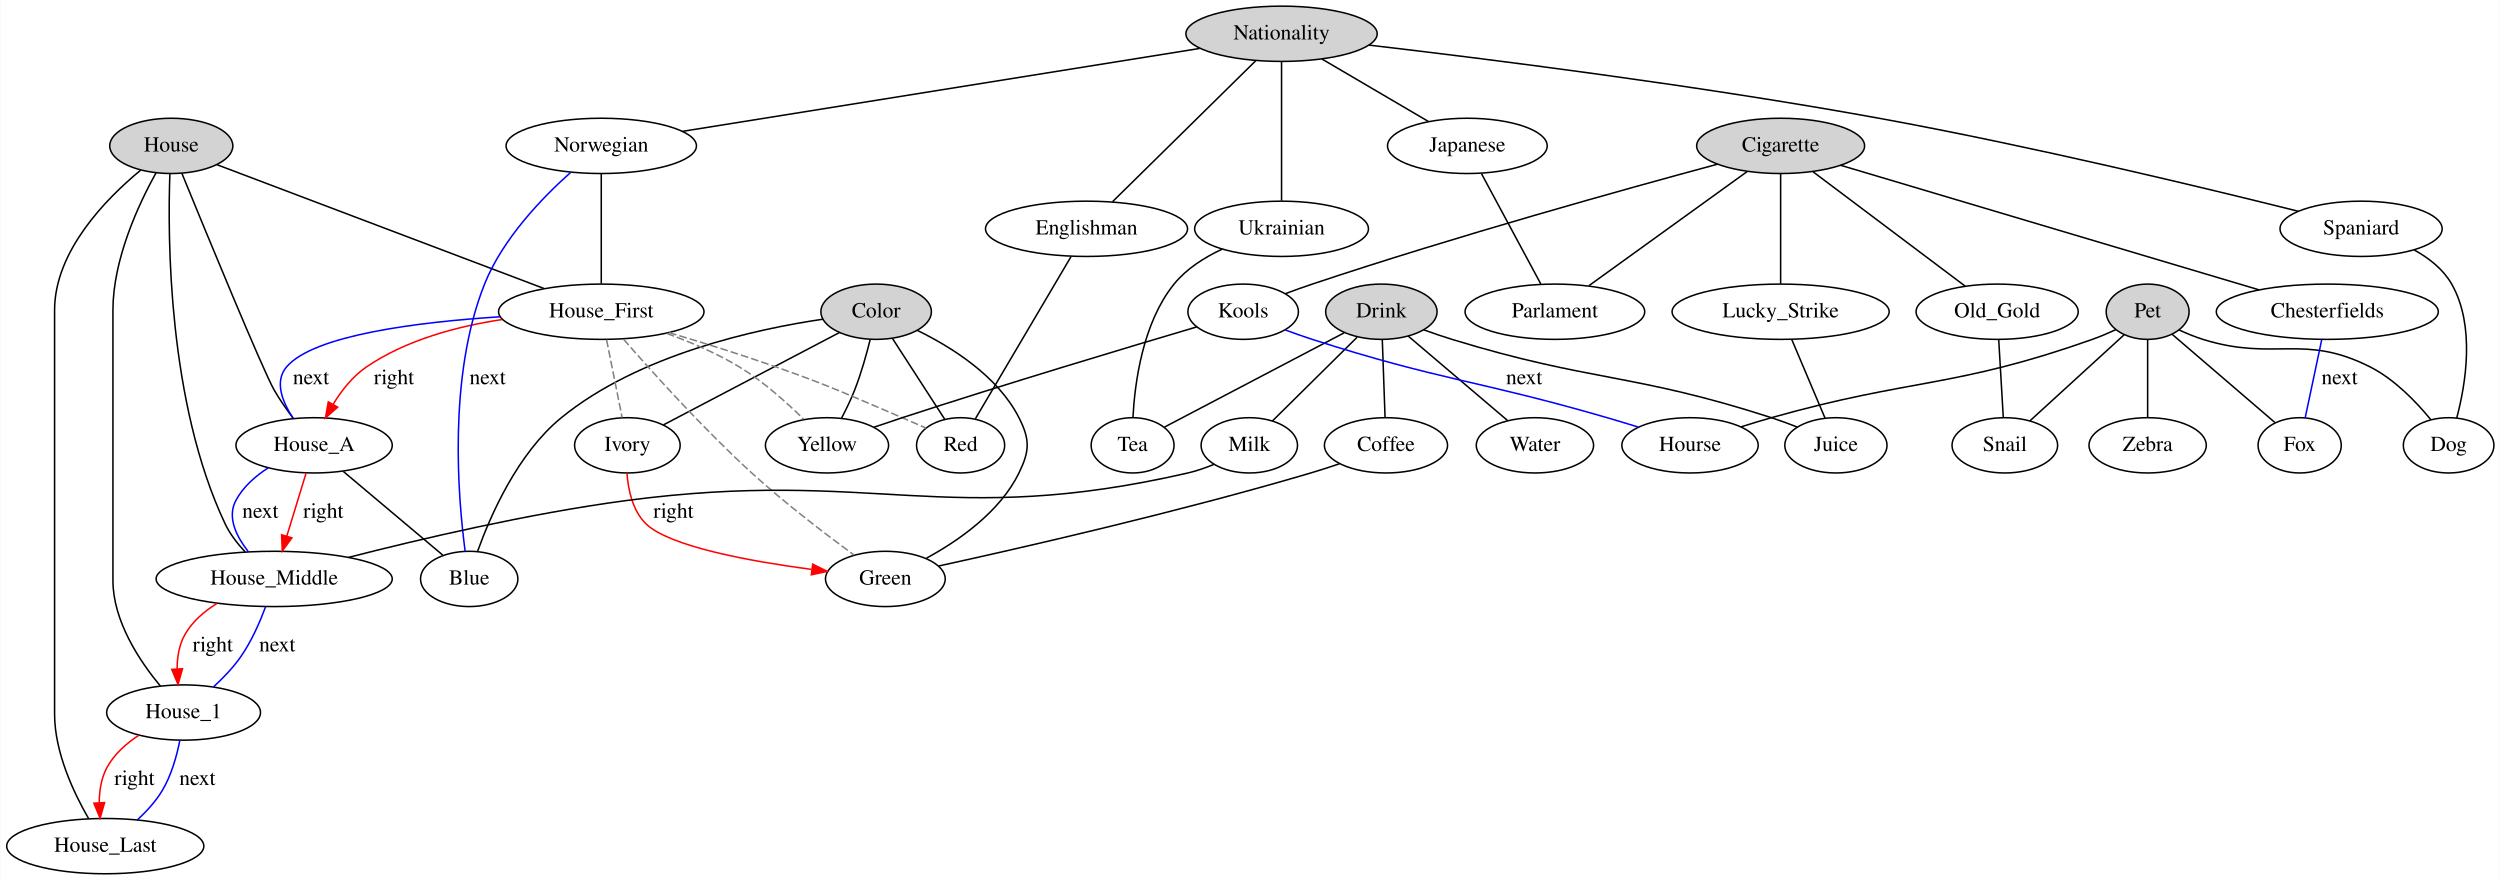
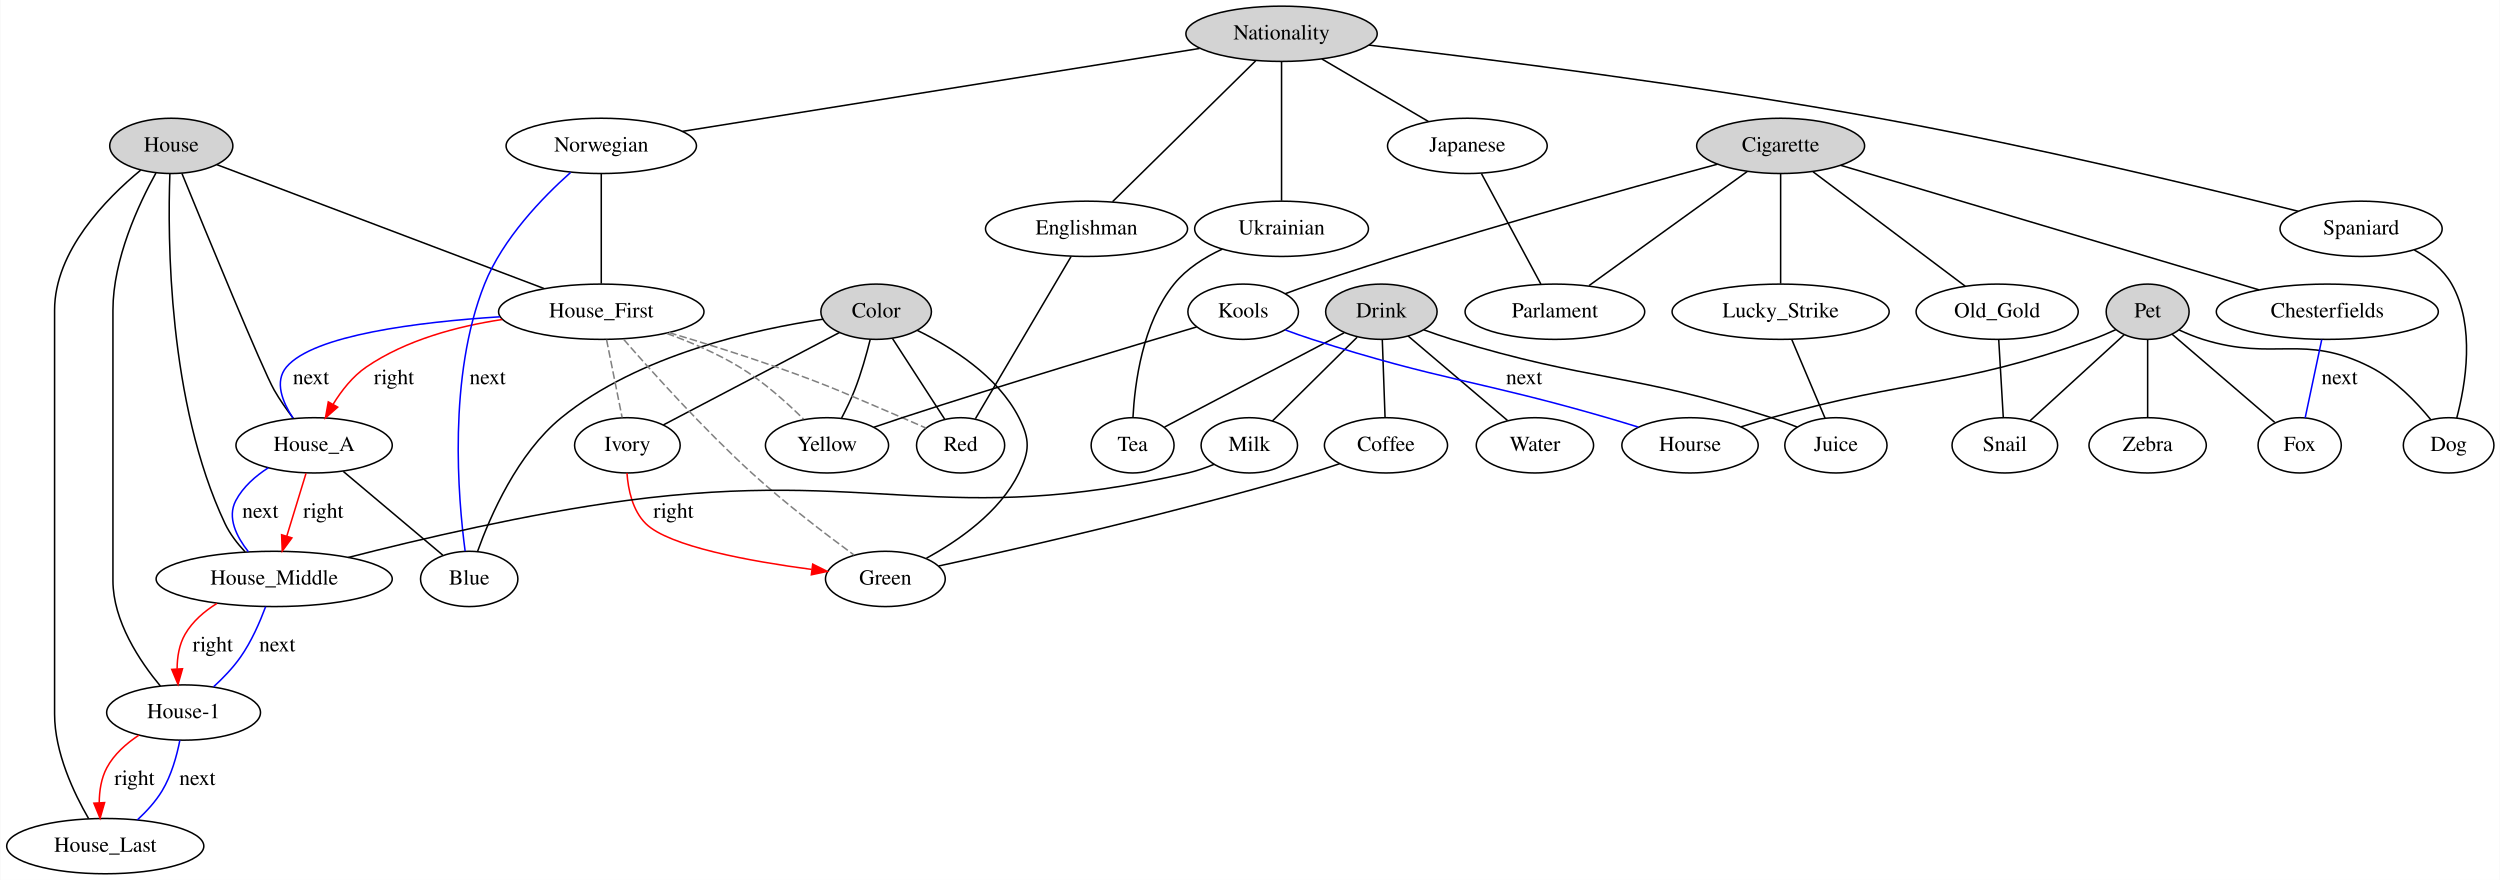
<svg xmlns="http://www.w3.org/2000/svg" width="1628pt" height="573pt" viewBox="0.00 0.00 1627.59 573.00">
  <g id="graph0" class="graph" transform="scale(1 1) rotate(0) translate(4 569)">
    <polygon fill="white" stroke="transparent" points="-4,4 -4,-569 1623.59,-569 1623.59,4 -4,4" />
    <g id="node1" class="node">
      <ellipse fill="lightgrey" stroke="black" cx="107.34" cy="-474" rx="40.09" ry="18" />
      <text text-anchor="middle" x="107.34" y="-470.3" font-family="Times,serif" font-size="14.00">House</text>
    </g>
    <g id="node7" class="node">
      <ellipse fill="none" stroke="black" cx="387.34" cy="-366" rx="66.89" ry="18" />
      <text text-anchor="middle" x="387.34" y="-362.3" font-family="Times,serif" font-size="14.00">House_First</text>
    </g>
    <g id="edge1" class="edge">
      <path fill="none" stroke="black" d="M137.04,-461.76C188.42,-442.31 293.75,-402.43 350,-381.14" />
    </g>
    <g id="node8" class="node">
      <ellipse fill="none" stroke="black" cx="200.34" cy="-279" rx="50.89" ry="18" />
      <text text-anchor="middle" x="200.34" y="-275.3" font-family="Times,serif" font-size="14.00">House_A</text>
    </g>
    <g id="edge2" class="edge">
      <path fill="none" stroke="black" d="M114.26,-456.05C129.84,-417.99 166.91,-327.99 174.34,-315 177.95,-308.69 182.51,-302.2 186.8,-296.54" />
    </g>
    <g id="node9" class="node">
      <ellipse fill="none" stroke="black" cx="174.34" cy="-192" rx="76.89" ry="18" />
      <text text-anchor="middle" x="174.34" y="-188.3" font-family="Times,serif" font-size="14.00">House_Middle</text>
    </g>
    <g id="edge3" class="edge">
      <path fill="none" stroke="black" d="M106.43,-455.99C104.91,-414.71 105.09,-306.87 142.34,-228 145.51,-221.3 150.4,-214.98 155.42,-209.61" />
    </g>
    <g id="node10" class="node">
      <ellipse fill="none" stroke="black" cx="115.34" cy="-105" rx="50.09" ry="18" />
-       <text text-anchor="middle" x="115.34" y="-101.3" font-family="Times,serif" font-size="14.00">House_1</text>
+       <text text-anchor="middle" x="115.34" y="-101.3" font-family="Times,serif" font-size="14.00">House-1</text>
    </g>
    <g id="edge4" class="edge">
      <path fill="none" stroke="black" d="M97.36,-456.4C86.1,-436.07 69.34,-400.23 69.34,-367 69.34,-367 69.34,-367 69.34,-191 69.34,-164.49 86.87,-138.32 100.28,-122.18" />
    </g>
    <g id="node11" class="node">
      <ellipse fill="none" stroke="black" cx="64.34" cy="-18" rx="64.19" ry="18" />
      <text text-anchor="middle" x="64.34" y="-14.3" font-family="Times,serif" font-size="14.00">House_Last</text>
    </g>
    <g id="edge5" class="edge">
      <path fill="none" stroke="black" d="M87.38,-458.18C64.86,-439.61 31.34,-405.49 31.34,-367 31.34,-367 31.34,-367 31.34,-104 31.34,-78.99 43.91,-52.47 53.54,-35.84" />
    </g>
    <g id="node2" class="node">
      <ellipse fill="lightgrey" stroke="black" cx="566.34" cy="-366" rx="36" ry="18" />
      <text text-anchor="middle" x="566.34" y="-362.3" font-family="Times,serif" font-size="14.00">Color</text>
    </g>
    <g id="node12" class="node">
      <ellipse fill="none" stroke="black" cx="404.34" cy="-279" rx="34.39" ry="18" />
      <text text-anchor="middle" x="404.34" y="-275.3" font-family="Times,serif" font-size="14.00">Ivory</text>
    </g>
    <g id="edge14" class="edge">
      <path fill="none" stroke="black" d="M542.44,-352.46C511.64,-336.29 458.41,-308.37 427.82,-292.32" />
    </g>
    <g id="node13" class="node">
      <ellipse fill="none" stroke="black" cx="534.34" cy="-279" rx="40.09" ry="18" />
      <text text-anchor="middle" x="534.34" y="-275.3" font-family="Times,serif" font-size="14.00">Yellow</text>
    </g>
    <g id="edge15" class="edge">
      <path fill="none" stroke="black" d="M562.51,-348.06C560.06,-338.24 556.56,-325.74 552.34,-315 549.95,-308.89 546.82,-302.45 543.84,-296.77" />
    </g>
    <g id="node14" class="node">
      <ellipse fill="none" stroke="black" cx="621.34" cy="-279" rx="28.7" ry="18" />
      <text text-anchor="middle" x="621.34" y="-275.3" font-family="Times,serif" font-size="14.00">Red</text>
    </g>
    <g id="edge16" class="edge">
      <path fill="none" stroke="black" d="M576.95,-348.61C586.75,-333.46 601.23,-311.09 610.96,-296.05" />
    </g>
    <g id="node15" class="node">
      <ellipse fill="none" stroke="black" cx="572.34" cy="-192" rx="38.99" ry="18" />
      <text text-anchor="middle" x="572.34" y="-188.3" font-family="Times,serif" font-size="14.00">Green</text>
    </g>
    <g id="edge17" class="edge">
      <path fill="none" stroke="black" d="M593.11,-353.87C615.38,-343 645.58,-324.11 659.34,-297 666.59,-282.73 666.36,-275.38 659.34,-261 646.91,-235.5 619.77,-216.76 599.09,-205.48" />
    </g>
    <g id="node16" class="node">
      <ellipse fill="none" stroke="black" cx="301.34" cy="-192" rx="31.7" ry="18" />
      <text text-anchor="middle" x="301.34" y="-188.3" font-family="Times,serif" font-size="14.00">Blue</text>
    </g>
    <g id="edge18" class="edge">
      <path fill="none" stroke="black" d="M531.91,-361.17C488.01,-354.73 411.77,-338.1 361.34,-297 332.75,-273.69 315.01,-232.9 306.79,-209.94" />
    </g>
    <g id="node3" class="node">
      <ellipse fill="lightgrey" stroke="black" cx="830.34" cy="-547" rx="62.29" ry="18" />
      <text text-anchor="middle" x="830.34" y="-543.3" font-family="Times,serif" font-size="14.00">Nationality</text>
    </g>
    <g id="node17" class="node">
      <ellipse fill="none" stroke="black" cx="703.34" cy="-420" rx="65.79" ry="18" />
      <text text-anchor="middle" x="703.34" y="-416.3" font-family="Times,serif" font-size="14.00">Englishman</text>
    </g>
    <g id="edge19" class="edge">
      <path fill="none" stroke="black" d="M813.48,-529.4C789.19,-505.49 744.61,-461.61 720.28,-437.67" />
    </g>
    <g id="node18" class="node">
      <ellipse fill="none" stroke="black" cx="1533.34" cy="-420" rx="52.79" ry="18" />
      <text text-anchor="middle" x="1533.34" y="-416.3" font-family="Times,serif" font-size="14.00">Spaniard</text>
    </g>
    <g id="edge20" class="edge">
      <path fill="none" stroke="black" d="M887.28,-539.62C963.28,-530.76 1101.96,-513.38 1219.34,-492 1318.04,-474.02 1432.71,-446.35 1492.42,-431.42" />
    </g>
    <g id="node19" class="node">
      <ellipse fill="none" stroke="black" cx="830.34" cy="-420" rx="56.59" ry="18" />
      <text text-anchor="middle" x="830.34" y="-416.3" font-family="Times,serif" font-size="14.00">Ukrainian</text>
    </g>
    <g id="edge21" class="edge">
      <path fill="none" stroke="black" d="M830.34,-528.88C830.34,-505.08 830.34,-462.22 830.34,-438.31" />
    </g>
    <g id="node20" class="node">
      <ellipse fill="none" stroke="black" cx="951.34" cy="-474" rx="51.99" ry="18" />
      <text text-anchor="middle" x="951.34" y="-470.3" font-family="Times,serif" font-size="14.00">Japanese</text>
    </g>
    <g id="edge22" class="edge">
      <path fill="none" stroke="black" d="M856.6,-530.59C877.17,-518.52 905.63,-501.83 925.97,-489.89" />
    </g>
    <g id="node21" class="node">
      <ellipse fill="none" stroke="black" cx="387.34" cy="-474" rx="61.99" ry="18" />
      <text text-anchor="middle" x="387.34" y="-470.3" font-family="Times,serif" font-size="14.00">Norwegian</text>
    </g>
    <g id="edge23" class="edge">
      <path fill="none" stroke="black" d="M776.91,-537.44C691.53,-523.75 525.34,-497.12 440.28,-483.48" />
    </g>
    <g id="node4" class="node">
      <ellipse fill="lightgrey" stroke="black" cx="1394.34" cy="-366" rx="27" ry="18" />
      <text text-anchor="middle" x="1394.34" y="-362.3" font-family="Times,serif" font-size="14.00">Pet</text>
    </g>
    <g id="node22" class="node">
      <ellipse fill="none" stroke="black" cx="1590.34" cy="-279" rx="29.5" ry="18" />
      <text text-anchor="middle" x="1590.34" y="-275.3" font-family="Times,serif" font-size="14.00">Dog</text>
    </g>
    <g id="edge24" class="edge">
      <path fill="none" stroke="black" d="M1414.89,-354.1C1419.85,-351.81 1425.2,-349.61 1430.34,-348 1477.22,-333.38 1495.56,-352.22 1539.34,-330 1555.27,-321.92 1569.41,-307.11 1578.74,-295.7" />
    </g>
    <g id="node23" class="node">
      <ellipse fill="none" stroke="black" cx="1096.34" cy="-279" rx="44.39" ry="18" />
      <text text-anchor="middle" x="1096.34" y="-275.3" font-family="Times,serif" font-size="14.00">Hourse</text>
    </g>
    <g id="edge25" class="edge">
      <path fill="none" stroke="black" d="M1373.7,-354.38C1368.75,-352.08 1363.43,-349.8 1358.34,-348 1268.21,-316.09 1241.37,-322.95 1149.34,-297 1142.93,-295.19 1136.12,-293.12 1129.6,-291.06" />
    </g>
    <g id="node24" class="node">
      <ellipse fill="none" stroke="black" cx="1301.34" cy="-279" rx="34.39" ry="18" />
      <text text-anchor="middle" x="1301.34" y="-275.3" font-family="Times,serif" font-size="14.00">Snail</text>
    </g>
    <g id="edge26" class="edge">
      <path fill="none" stroke="black" d="M1378.99,-350.96C1362.07,-335.5 1334.96,-310.72 1317.66,-294.92" />
    </g>
    <g id="node25" class="node">
      <ellipse fill="none" stroke="black" cx="1493.34" cy="-279" rx="27.1" ry="18" />
      <text text-anchor="middle" x="1493.34" y="-275.3" font-family="Times,serif" font-size="14.00">Fox</text>
    </g>
    <g id="edge27" class="edge">
      <path fill="none" stroke="black" d="M1410.25,-351.34C1428.62,-335.58 1458.66,-309.78 1477.15,-293.91" />
    </g>
    <g id="node26" class="node">
      <ellipse fill="none" stroke="black" cx="1394.34" cy="-279" rx="38.19" ry="18" />
      <text text-anchor="middle" x="1394.34" y="-275.3" font-family="Times,serif" font-size="14.00">Zebra</text>
    </g>
    <g id="edge28" class="edge">
      <path fill="none" stroke="black" d="M1394.34,-347.8C1394.34,-333.05 1394.34,-311.92 1394.34,-297.18" />
    </g>
    <g id="node5" class="node">
      <ellipse fill="lightgrey" stroke="black" cx="1155.34" cy="-474" rx="54.69" ry="18" />
      <text text-anchor="middle" x="1155.34" y="-470.3" font-family="Times,serif" font-size="14.00">Cigarette</text>
    </g>
    <g id="node27" class="node">
      <ellipse fill="none" stroke="black" cx="1296.34" cy="-366" rx="52.79" ry="18" />
      <text text-anchor="middle" x="1296.34" y="-362.3" font-family="Times,serif" font-size="14.00">Old_Gold</text>
    </g>
    <g id="edge29" class="edge">
      <path fill="none" stroke="black" d="M1176.45,-457.13C1203.19,-437.03 1248.97,-402.62 1275.55,-382.63" />
    </g>
    <g id="node28" class="node">
      <ellipse fill="none" stroke="black" cx="1511.34" cy="-366" rx="72.29" ry="18" />
      <text text-anchor="middle" x="1511.34" y="-362.3" font-family="Times,serif" font-size="14.00">Chesterfields</text>
    </g>
    <g id="edge30" class="edge">
      <path fill="none" stroke="black" d="M1194.46,-461.35C1261.2,-441.48 1396.65,-401.15 1466.88,-380.24" />
    </g>
    <g id="node29" class="node">
      <ellipse fill="none" stroke="black" cx="1155.34" cy="-366" rx="70.69" ry="18" />
      <text text-anchor="middle" x="1155.34" y="-362.3" font-family="Times,serif" font-size="14.00">Lucky_Strike</text>
    </g>
    <g id="edge31" class="edge">
      <path fill="none" stroke="black" d="M1155.34,-455.97C1155.34,-436.31 1155.34,-404.13 1155.34,-384.34" />
    </g>
    <g id="node30" class="node">
      <ellipse fill="none" stroke="black" cx="805.34" cy="-366" rx="36" ry="18" />
      <text text-anchor="middle" x="805.34" y="-362.3" font-family="Times,serif" font-size="14.00">Kools</text>
    </g>
    <g id="edge32" class="edge">
      <path fill="none" stroke="black" d="M1114.09,-462.05C1055.17,-446.17 943.73,-415.21 850.34,-384 844.64,-382.09 838.59,-379.92 832.83,-377.77" />
    </g>
    <g id="node31" class="node">
      <ellipse fill="none" stroke="black" cx="1008.34" cy="-366" rx="58.49" ry="18" />
      <text text-anchor="middle" x="1008.34" y="-362.3" font-family="Times,serif" font-size="14.00">Parlament</text>
    </g>
    <g id="edge33" class="edge">
      <path fill="none" stroke="black" d="M1133.65,-457.36C1106.02,-437.43 1058.51,-403.17 1030.61,-383.05" />
    </g>
    <g id="node6" class="node">
      <ellipse fill="lightgrey" stroke="black" cx="895.34" cy="-366" rx="36.29" ry="18" />
      <text text-anchor="middle" x="895.34" y="-362.3" font-family="Times,serif" font-size="14.00">Drink</text>
    </g>
    <g id="node32" class="node">
      <ellipse fill="none" stroke="black" cx="898.34" cy="-279" rx="40.09" ry="18" />
      <text text-anchor="middle" x="898.34" y="-275.3" font-family="Times,serif" font-size="14.00">Coffee</text>
    </g>
    <g id="edge34" class="edge">
      <path fill="none" stroke="black" d="M895.95,-347.8C896.47,-333.05 897.22,-311.92 897.74,-297.18" />
    </g>
    <g id="node33" class="node">
      <ellipse fill="none" stroke="black" cx="809.34" cy="-279" rx="31.4" ry="18" />
      <text text-anchor="middle" x="809.34" y="-275.3" font-family="Times,serif" font-size="14.00">Milk</text>
    </g>
    <g id="edge35" class="edge">
      <path fill="none" stroke="black" d="M879.57,-349.41C863.86,-333.88 839.91,-310.21 824.44,-294.92" />
    </g>
    <g id="node34" class="node">
      <ellipse fill="none" stroke="black" cx="733.34" cy="-279" rx="27" ry="18" />
      <text text-anchor="middle" x="733.34" y="-275.3" font-family="Times,serif" font-size="14.00">Tea</text>
    </g>
    <g id="edge36" class="edge">
      <path fill="none" stroke="black" d="M871.09,-352.27C839.32,-335.6 784.12,-306.64 754.16,-290.92" />
    </g>
    <g id="node35" class="node">
      <ellipse fill="none" stroke="black" cx="1191.34" cy="-279" rx="33.29" ry="18" />
      <text text-anchor="middle" x="1191.34" y="-275.3" font-family="Times,serif" font-size="14.00">Juice</text>
    </g>
    <g id="edge37" class="edge">
      <path fill="none" stroke="black" d="M922.9,-354.24C928.94,-352.04 935.32,-349.85 941.34,-348 1032.35,-320.12 1058.77,-326.27 1149.34,-297 1154.88,-295.21 1160.73,-293.03 1166.24,-290.85" />
    </g>
    <g id="node36" class="node">
      <ellipse fill="none" stroke="black" cx="995.34" cy="-279" rx="38.19" ry="18" />
      <text text-anchor="middle" x="995.34" y="-275.3" font-family="Times,serif" font-size="14.00">Water</text>
    </g>
    <g id="edge38" class="edge">
      <path fill="none" stroke="black" d="M912.76,-350.19C930.89,-334.78 959.15,-310.77 977.45,-295.21" />
    </g>
    <g id="edge6" class="edge">
      <path fill="none" stroke="red" d="M322.78,-360.93C293.72,-356.53 260.22,-347.67 234.34,-330 225.47,-323.94 218.25,-314.72 212.79,-305.85" />
      <polygon fill="red" stroke="red" points="215.69,-303.87 207.73,-296.87 209.59,-307.3 215.69,-303.87" />
      <text text-anchor="middle" x="252.34" y="-318.8" font-family="Times,serif" font-size="14.00">right</text>
    </g>
    <g id="edge10" class="edge">
      <path fill="none" stroke="blue" d="M321.31,-362.7C268.31,-359.3 199.95,-350.87 182.34,-330 174.37,-320.55 179.68,-307.29 186.54,-296.81" />
      <text text-anchor="middle" x="198.34" y="-318.8" font-family="Times,serif" font-size="14.00">next</text>
    </g>
    <g id="edge57" class="edge">
      <path fill="none" stroke="grey" stroke-dasharray="5,2" d="M390.78,-347.8C393.73,-333.05 397.96,-311.92 400.91,-297.18" />
    </g>
    <g id="edge54" class="edge">
      <path fill="none" stroke="grey" stroke-dasharray="5,2" d="M430,-351.87C445.47,-346.23 462.73,-338.87 477.34,-330 492.87,-320.58 508.22,-306.78 519.08,-296.07" />
    </g>
    <g id="edge55" class="edge">
      <path fill="none" stroke="grey" stroke-dasharray="5,2" d="M431.48,-352.4C452.74,-346.09 478.51,-338.08 501.34,-330 538.38,-316.89 547.19,-312.36 583.34,-297 588.4,-294.85 593.8,-292.48 598.9,-290.21" />
    </g>
    <g id="edge56" class="edge">
      <path fill="none" stroke="grey" stroke-dasharray="5,2" d="M401.89,-348.04C420.41,-326.81 453.81,-289.75 485.34,-261 507.02,-241.24 533.86,-220.81 551.95,-207.57" />
    </g>
    <g id="edge7" class="edge">
      <path fill="none" stroke="red" d="M195.08,-260.8C191.49,-249.05 186.65,-233.24 182.55,-219.84" />
      <polygon fill="red" stroke="red" points="185.87,-218.71 179.6,-210.18 179.18,-220.76 185.87,-218.71" />
      <text text-anchor="middle" x="206.34" y="-231.8" font-family="Times,serif" font-size="14.00">right</text>
    </g>
    <g id="edge11" class="edge">
      <path fill="none" stroke="blue" d="M170.57,-264.42C162.17,-259.02 154.05,-251.93 149.34,-243 143.56,-232.01 149.81,-219.51 157.5,-209.76" />
      <text text-anchor="middle" x="165.34" y="-231.8" font-family="Times,serif" font-size="14.00">next</text>
    </g>
    <g id="edge53" class="edge">
      <path fill="none" stroke="black" d="M219.34,-262.01C237.97,-246.33 266.12,-222.64 284.12,-207.5" />
    </g>
    <g id="edge8" class="edge">
      <path fill="none" stroke="red" d="M137.07,-176.05C128.85,-170.94 121.17,-164.35 116.34,-156 112.46,-149.28 111.17,-141.16 111.13,-133.43" />
      <polygon fill="red" stroke="red" points="114.63,-133.5 111.73,-123.31 107.64,-133.09 114.63,-133.5" />
      <text text-anchor="middle" x="134.34" y="-144.8" font-family="Times,serif" font-size="14.00">right</text>
    </g>
    <g id="edge12" class="edge">
      <path fill="none" stroke="blue" d="M168.76,-173.91C165.01,-163.81 159.45,-151.08 152.34,-141 147.45,-134.06 141.03,-127.4 134.91,-121.79" />
      <text text-anchor="middle" x="176.34" y="-144.8" font-family="Times,serif" font-size="14.00">next</text>
    </g>
    <g id="edge9" class="edge">
      <path fill="none" stroke="red" d="M86.25,-90.25C78.02,-84.84 70.03,-77.79 65.34,-69 61.69,-62.15 60.47,-53.99 60.42,-46.27" />
      <polygon fill="red" stroke="red" points="63.92,-46.35 60.97,-36.18 56.93,-45.97 63.92,-46.35" />
      <text text-anchor="middle" x="83.34" y="-57.8" font-family="Times,serif" font-size="14.00">right</text>
    </g>
    <g id="edge13" class="edge">
      <path fill="none" stroke="blue" d="M112.91,-86.88C110.92,-76.77 107.4,-64.03 101.34,-54 97.14,-47.04 91.18,-40.56 85.27,-35.11" />
      <text text-anchor="middle" x="124.34" y="-57.8" font-family="Times,serif" font-size="14.00">next</text>
    </g>
    <g id="edge43" class="edge">
      <path fill="none" stroke="red" d="M404.08,-260.96C404.85,-250.1 407.7,-236.52 416.34,-228 431.49,-213.08 484.35,-203.49 524.38,-198.18" />
      <polygon fill="red" stroke="red" points="525.03,-201.63 534.51,-196.9 524.15,-194.69 525.03,-201.63" />
      <text text-anchor="middle" x="434.34" y="-231.8" font-family="Times,serif" font-size="14.00">right</text>
    </g>
    <g id="edge39" class="edge">
      <path fill="none" stroke="black" d="M693.29,-401.96C677.38,-374.99 646.61,-322.83 630.97,-296.32" />
    </g>
    <g id="edge40" class="edge">
      <path fill="none" stroke="black" d="M1567.98,-406.21C1577.58,-400.88 1586.86,-393.62 1592.34,-384 1607.89,-356.69 1601.38,-318.46 1595.61,-296.77" />
    </g>
    <g id="edge42" class="edge">
      <path fill="none" stroke="black" d="M791.75,-406.79C780.2,-401.44 768.47,-394.03 760.34,-384 739.8,-358.63 734.73,-319.35 733.57,-297.03" />
    </g>
    <g id="edge51" class="edge">
      <path fill="none" stroke="black" d="M960.5,-455.97C971.14,-436.19 988.58,-403.75 999.21,-383.99" />
    </g>
    <g id="edge47" class="edge">
      <path fill="none" stroke="black" d="M387.34,-455.97C387.34,-436.31 387.34,-404.13 387.34,-384.34" />
    </g>
    <g id="edge52" class="edge">
      <path fill="none" stroke="blue" d="M367.34,-456.66C349.07,-440.39 323.16,-413.63 311.34,-384 287.35,-323.86 294.11,-244.52 298.69,-210.12" />
      <text text-anchor="middle" x="313.34" y="-318.8" font-family="Times,serif" font-size="14.00">next</text>
    </g>
    <g id="edge44" class="edge">
      <path fill="none" stroke="black" d="M1297.36,-347.8C1298.22,-333.05 1299.47,-311.92 1300.33,-297.18" />
    </g>
    <g id="edge48" class="edge">
      <path fill="none" stroke="blue" d="M1507.7,-347.8C1504.56,-332.95 1500.04,-311.64 1496.92,-296.89" />
      <text text-anchor="middle" x="1519.34" y="-318.8" font-family="Times,serif" font-size="14.00">next</text>
    </g>
    <g id="edge50" class="edge">
      <path fill="none" stroke="black" d="M1162.63,-347.8C1168.96,-332.86 1178.06,-311.36 1184.31,-296.6" />
    </g>
    <g id="edge45" class="edge">
      <path fill="none" stroke="black" d="M775.07,-356.11C732.24,-343.45 651.55,-319.27 583.34,-297 577.35,-295.04 570.97,-292.89 564.87,-290.78" />
    </g>
    <g id="edge49" class="edge">
      <path fill="none" stroke="blue" d="M832.79,-354.12C838.55,-351.98 844.62,-349.84 850.34,-348 934.42,-321.03 957.55,-321.6 1042.34,-297 1048.95,-295.08 1055.98,-292.94 1062.71,-290.85" />
      <text text-anchor="middle" x="988.34" y="-318.8" font-family="Times,serif" font-size="14.00">next</text>
    </g>
    <g id="edge41" class="edge">
      <path fill="none" stroke="black" d="M868.17,-267.04C861.97,-264.93 855.48,-262.81 849.34,-261 763.15,-235.53 659.94,-211.99 607.17,-200.45" />
    </g>
    <g id="edge46" class="edge">
      <path fill="none" stroke="black" d="M786.54,-266.68C781.04,-264.41 775.08,-262.32 769.34,-261 610.6,-224.58 564.79,-264.44 403.34,-243 340.21,-234.61 268.69,-217.8 222.62,-205.99" />
    </g>
  </g>
</svg>
